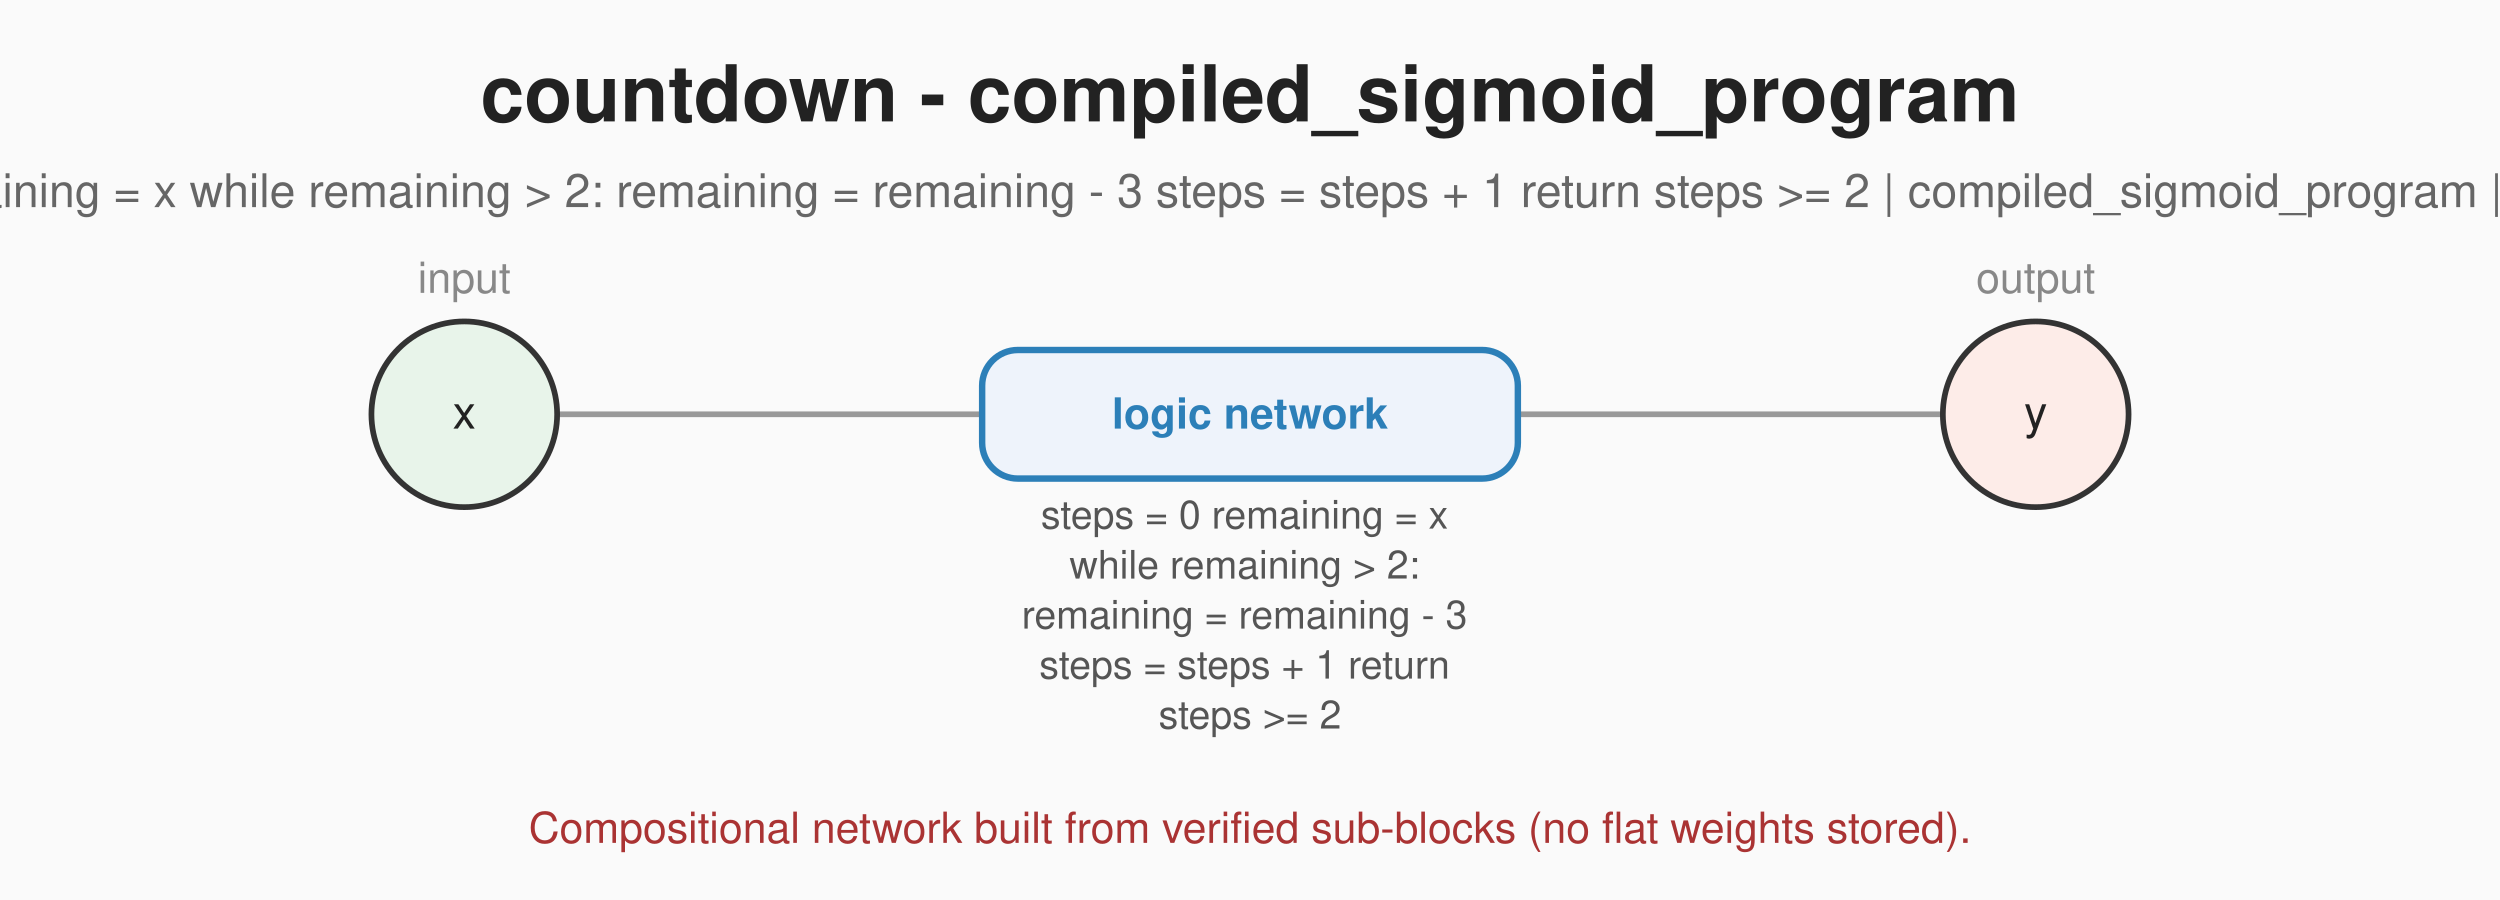
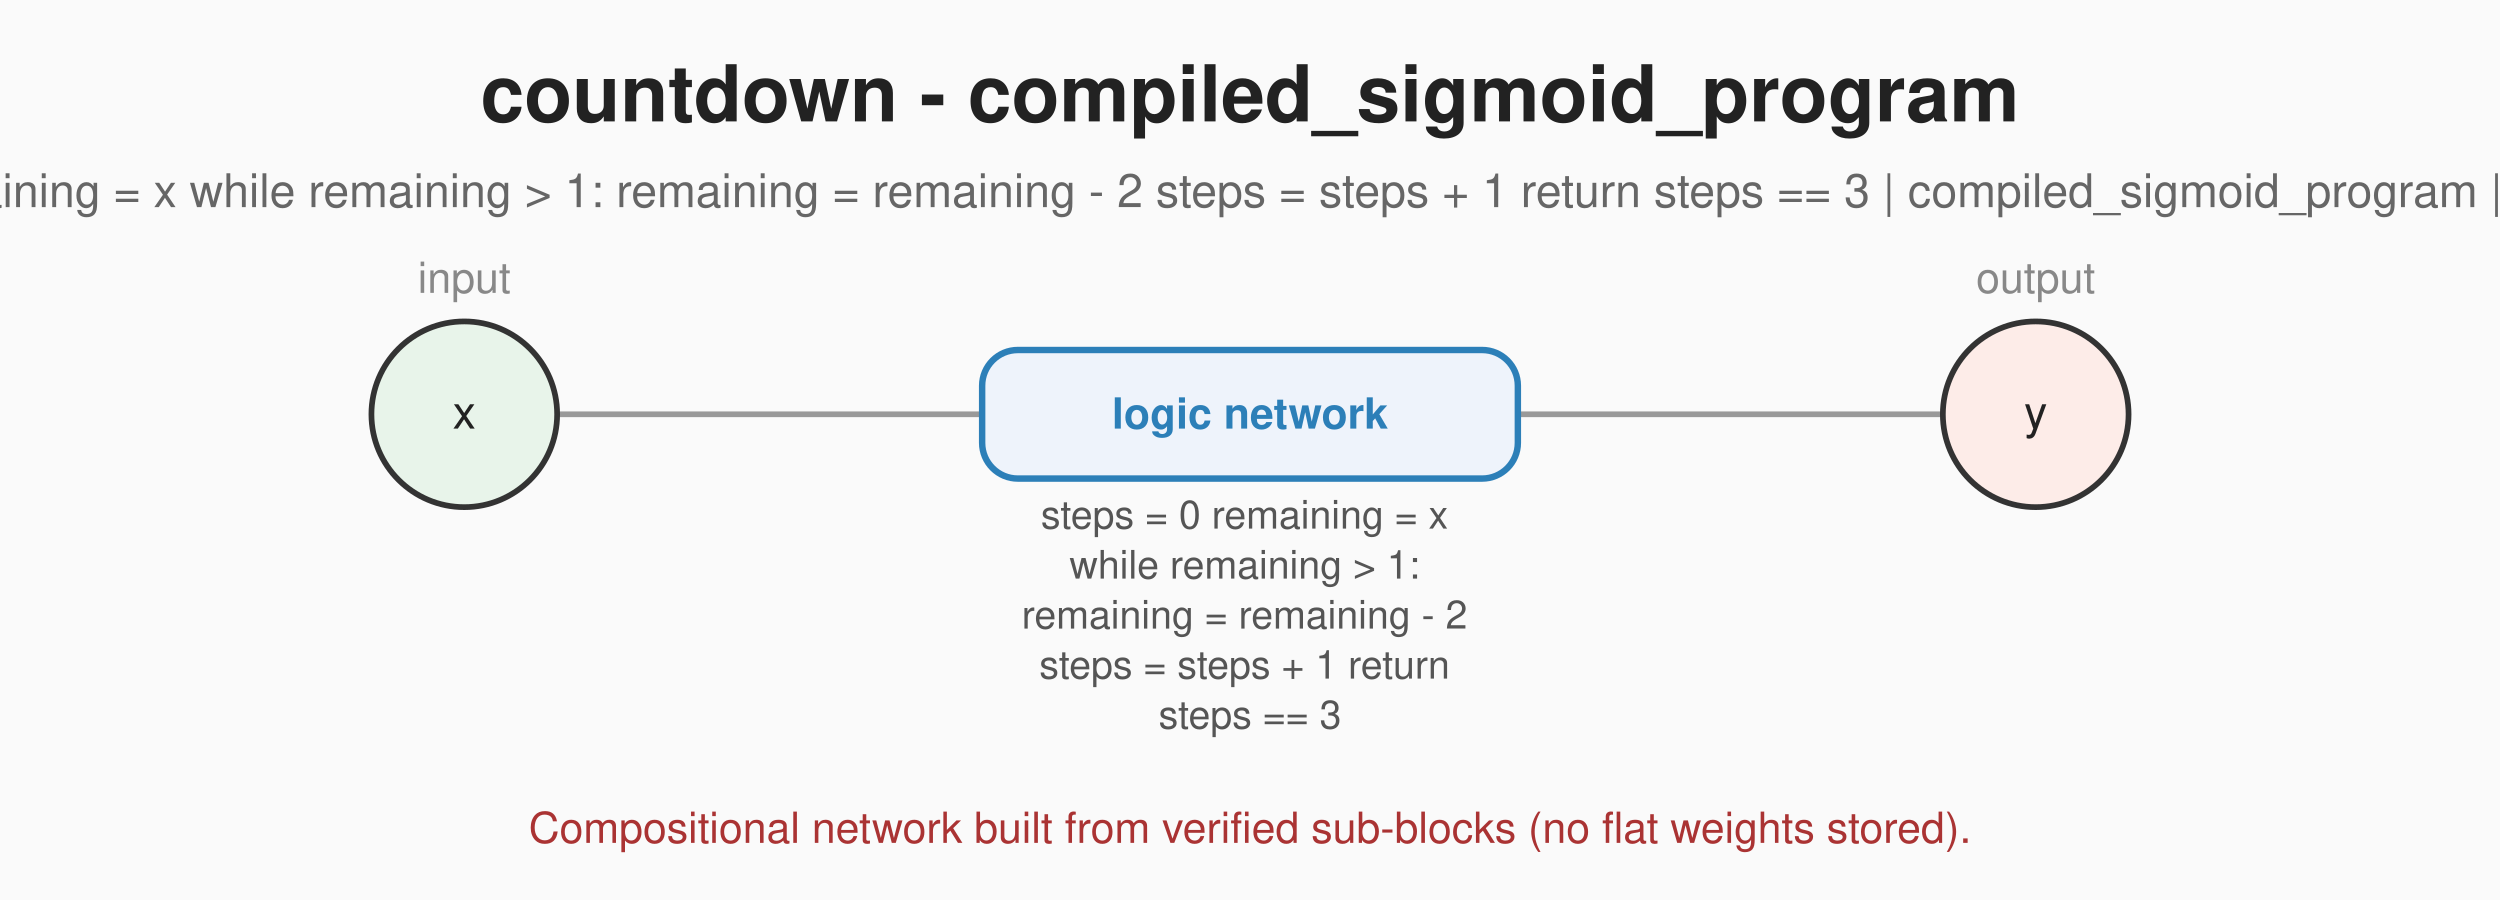
<svg xmlns="http://www.w3.org/2000/svg" width="700" height="252.0" viewBox="0 0 700 252.0" font-family="Helvetica, Arial, sans-serif">
  <style type="text/css">
  .edge { cursor: pointer; }
  .edge-line { transition: stroke-width .15s, stroke-opacity .15s; }
  .edge:hover .edge-line { stroke-opacity: 1; stroke-width: 5; }
  .edge .wlabel { transition: opacity .15s; }
  .edge:hover .wlabel rect { stroke-width: 2; }
  .neuron { cursor: pointer; transition: stroke-width .15s; }
  .neuron:hover { stroke-width: 3; }
  .neuron.dim { opacity: .35; }
  .edge.dim .edge-line { opacity: .2; }
  .edge.dim .wlabel { opacity: .25; }
  svg.hide-weights .wlabel { display: none; }
  svg.hide-biases .bias-label { display: none; }
</style>
  <rect width="700" height="252.0" fill="#fafafa" />
  <text x="350.0" y="34" text-anchor="middle" font-size="22" font-weight="bold" fill="#222">countdown - compiled_sigmoid_program</text>
  <text x="350.0" y="58" text-anchor="middle" font-size="13" fill="#666">
        steps = 0
        remaining = x
-         while remaining &gt; 2:
-             remaining = remaining - 3
+         while remaining &gt; 1:
+             remaining = remaining - 2
            steps = steps + 1
-         return steps &gt;= 2
+         return steps == 3
          |  compiled_sigmoid_program  |  accuracy 1.00</text>
  <g id="diagram">
    <line x1="130.0" y1="116.0" x2="275.0" y2="116.0" stroke="#999" stroke-width="1.6" />
    <line x1="425.0" y1="116.0" x2="570.0" y2="116.0" stroke="#999" stroke-width="1.6" />
    <rect x="275.0" y="98.0" width="150" height="36" rx="10" fill="#eef3fb" stroke="#2c7fb8" stroke-width="1.8" />
    <text x="350.0" y="120.0" text-anchor="middle" font-size="12" fill="#2c7fb8" font-weight="bold">logic network</text>
    <text x="350.0" y="148.0" text-anchor="middle" font-size="11" fill="#555">
      <tspan x="350.0" dy="0">steps = 0 remaining = x</tspan>
-       <tspan x="350.0" dy="14">while remaining &gt; 2:</tspan>
-       <tspan x="350.0" dy="14">remaining = remaining - 3</tspan>
+       <tspan x="350.0" dy="14">while remaining &gt; 1:</tspan>
+       <tspan x="350.0" dy="14">remaining = remaining - 2</tspan>
      <tspan x="350.0" dy="14">steps = steps + 1 return</tspan>
-       <tspan x="350.0" dy="14">steps &gt;= 2</tspan>
+       <tspan x="350.0" dy="14">steps == 3</tspan>
    </text>
    <circle cx="130.0" cy="116.0" r="26" fill="#e8f4ea" stroke="#333333" stroke-width="1.6" />
    <text x="130.0" y="120.0" text-anchor="middle" font-size="13" fill="#222">x</text>
    <circle cx="570.0" cy="116.0" r="26" fill="#fdece8" stroke="#333333" stroke-width="1.6" />
    <text x="570.0" y="120.0" text-anchor="middle" font-size="13" fill="#222">y</text>
    <text x="130.0" y="82.0" text-anchor="middle" font-size="12" fill="#888">input</text>
    <text x="570.0" y="82.0" text-anchor="middle" font-size="12" fill="#888">output</text>
    <text x="350.0" y="236.0" text-anchor="middle" font-size="12" fill="#a33">Compositional network built from verified sub-blocks (no flat weights stored).</text>
  </g>
</svg>
